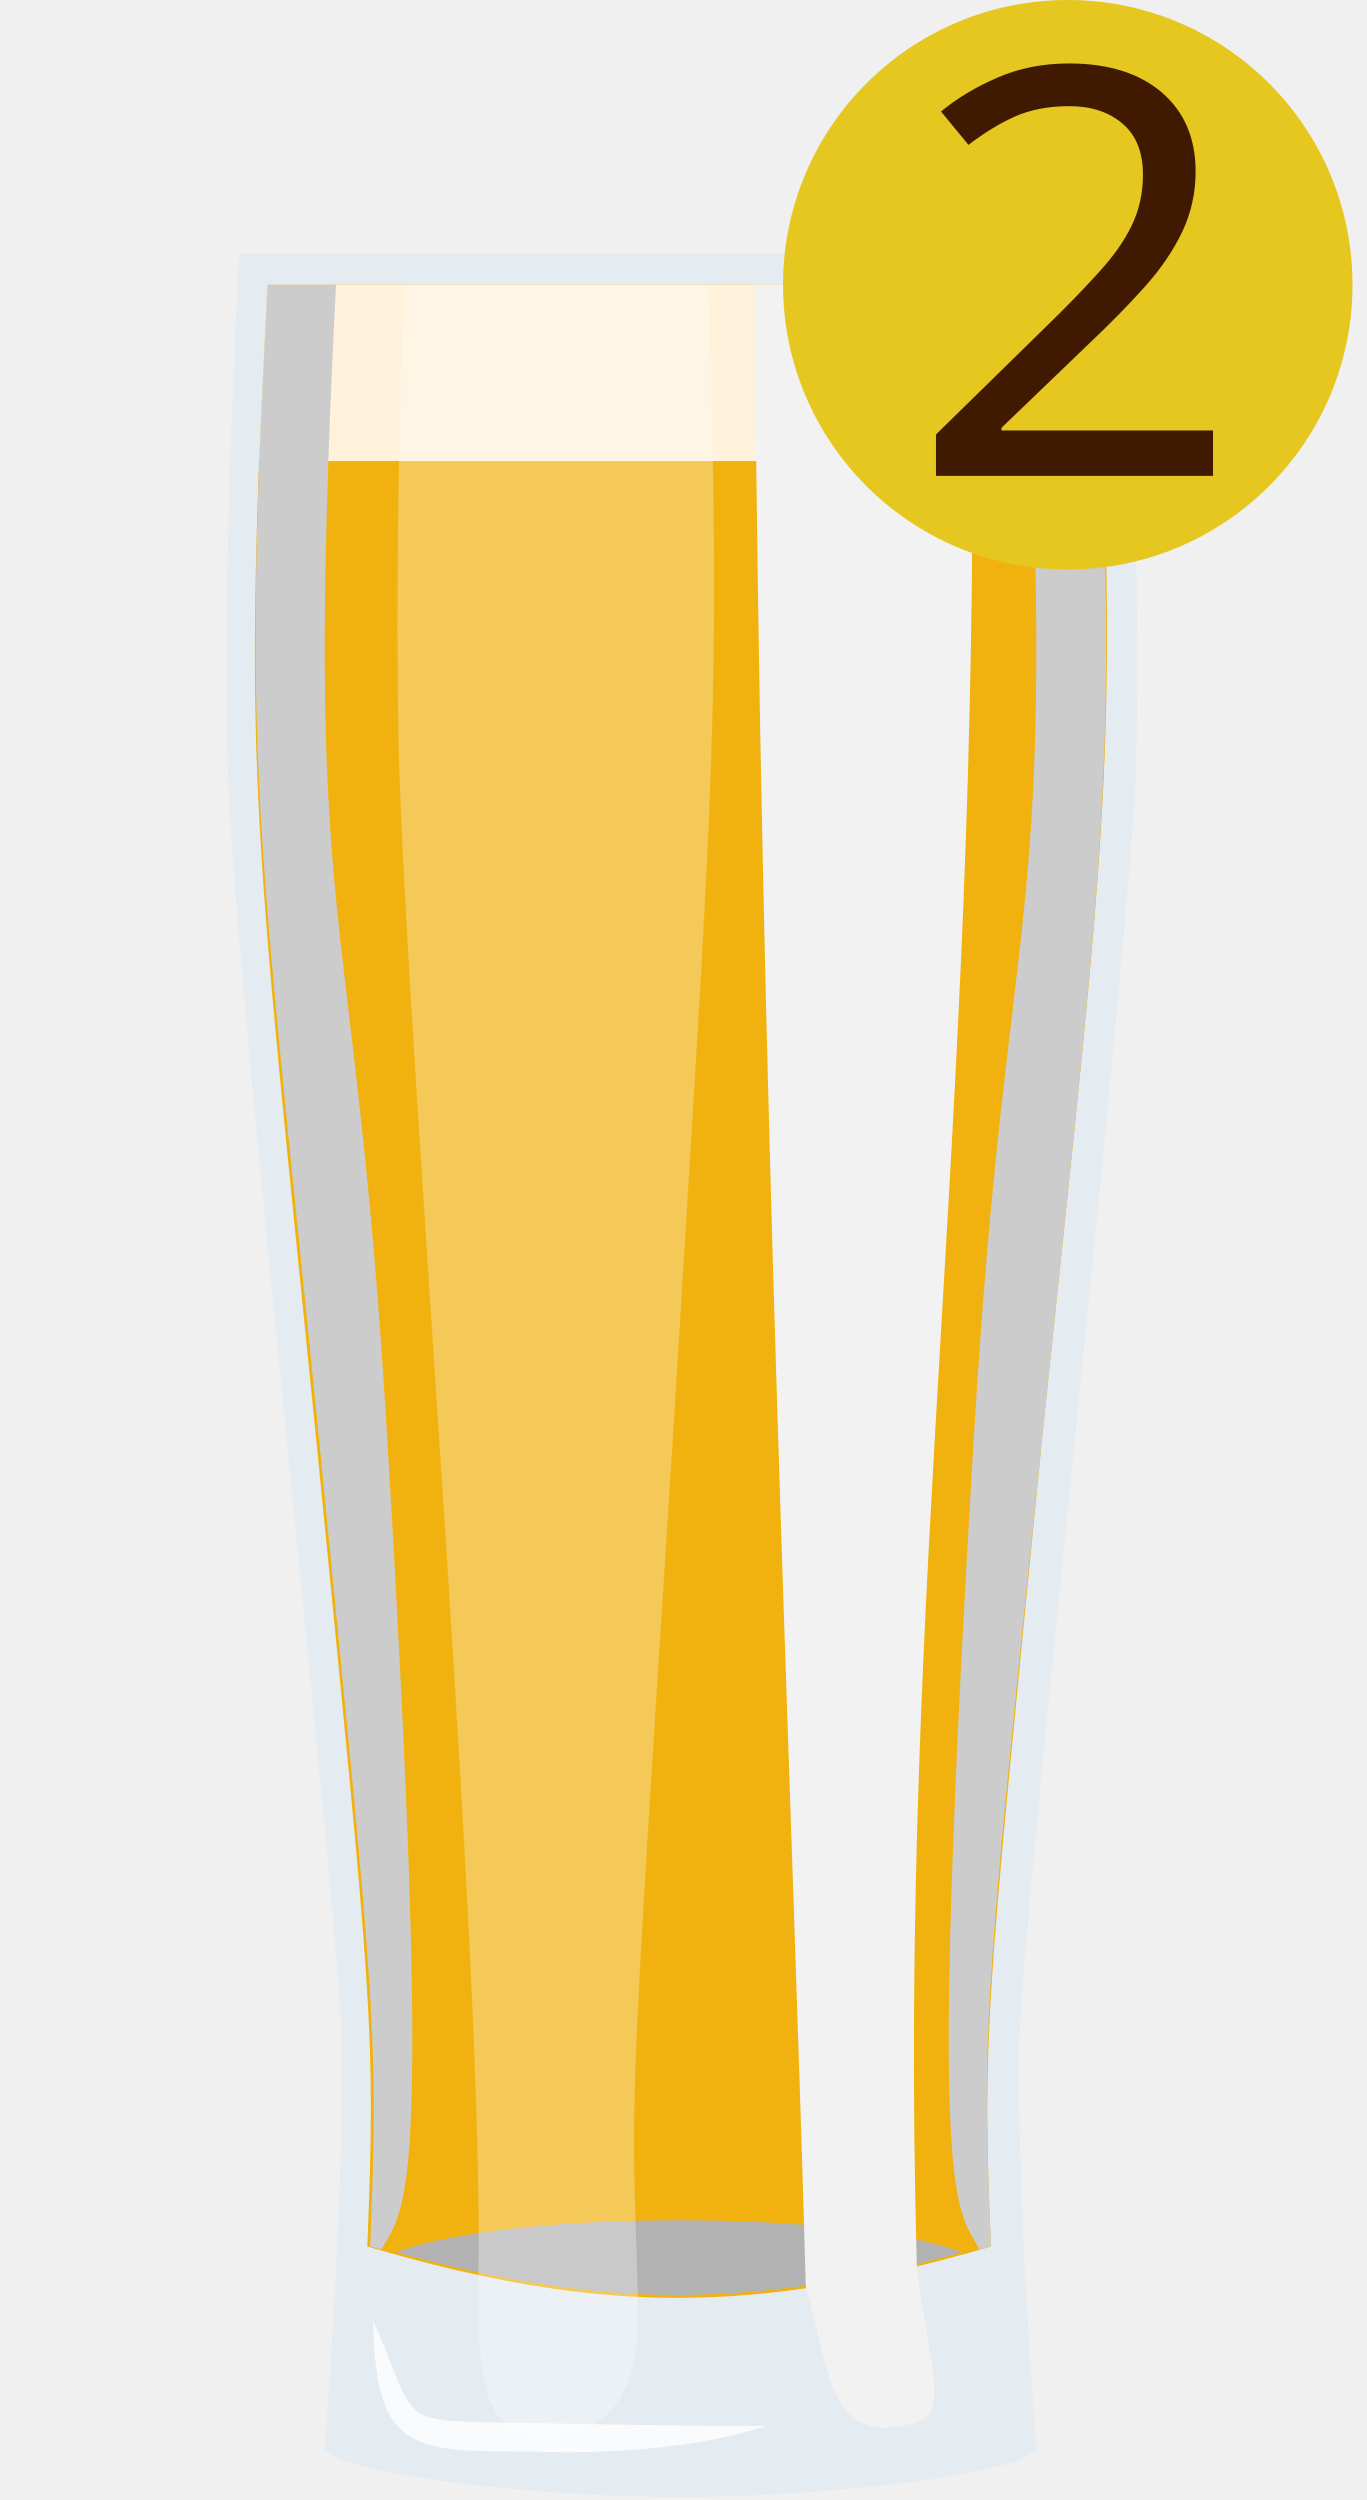
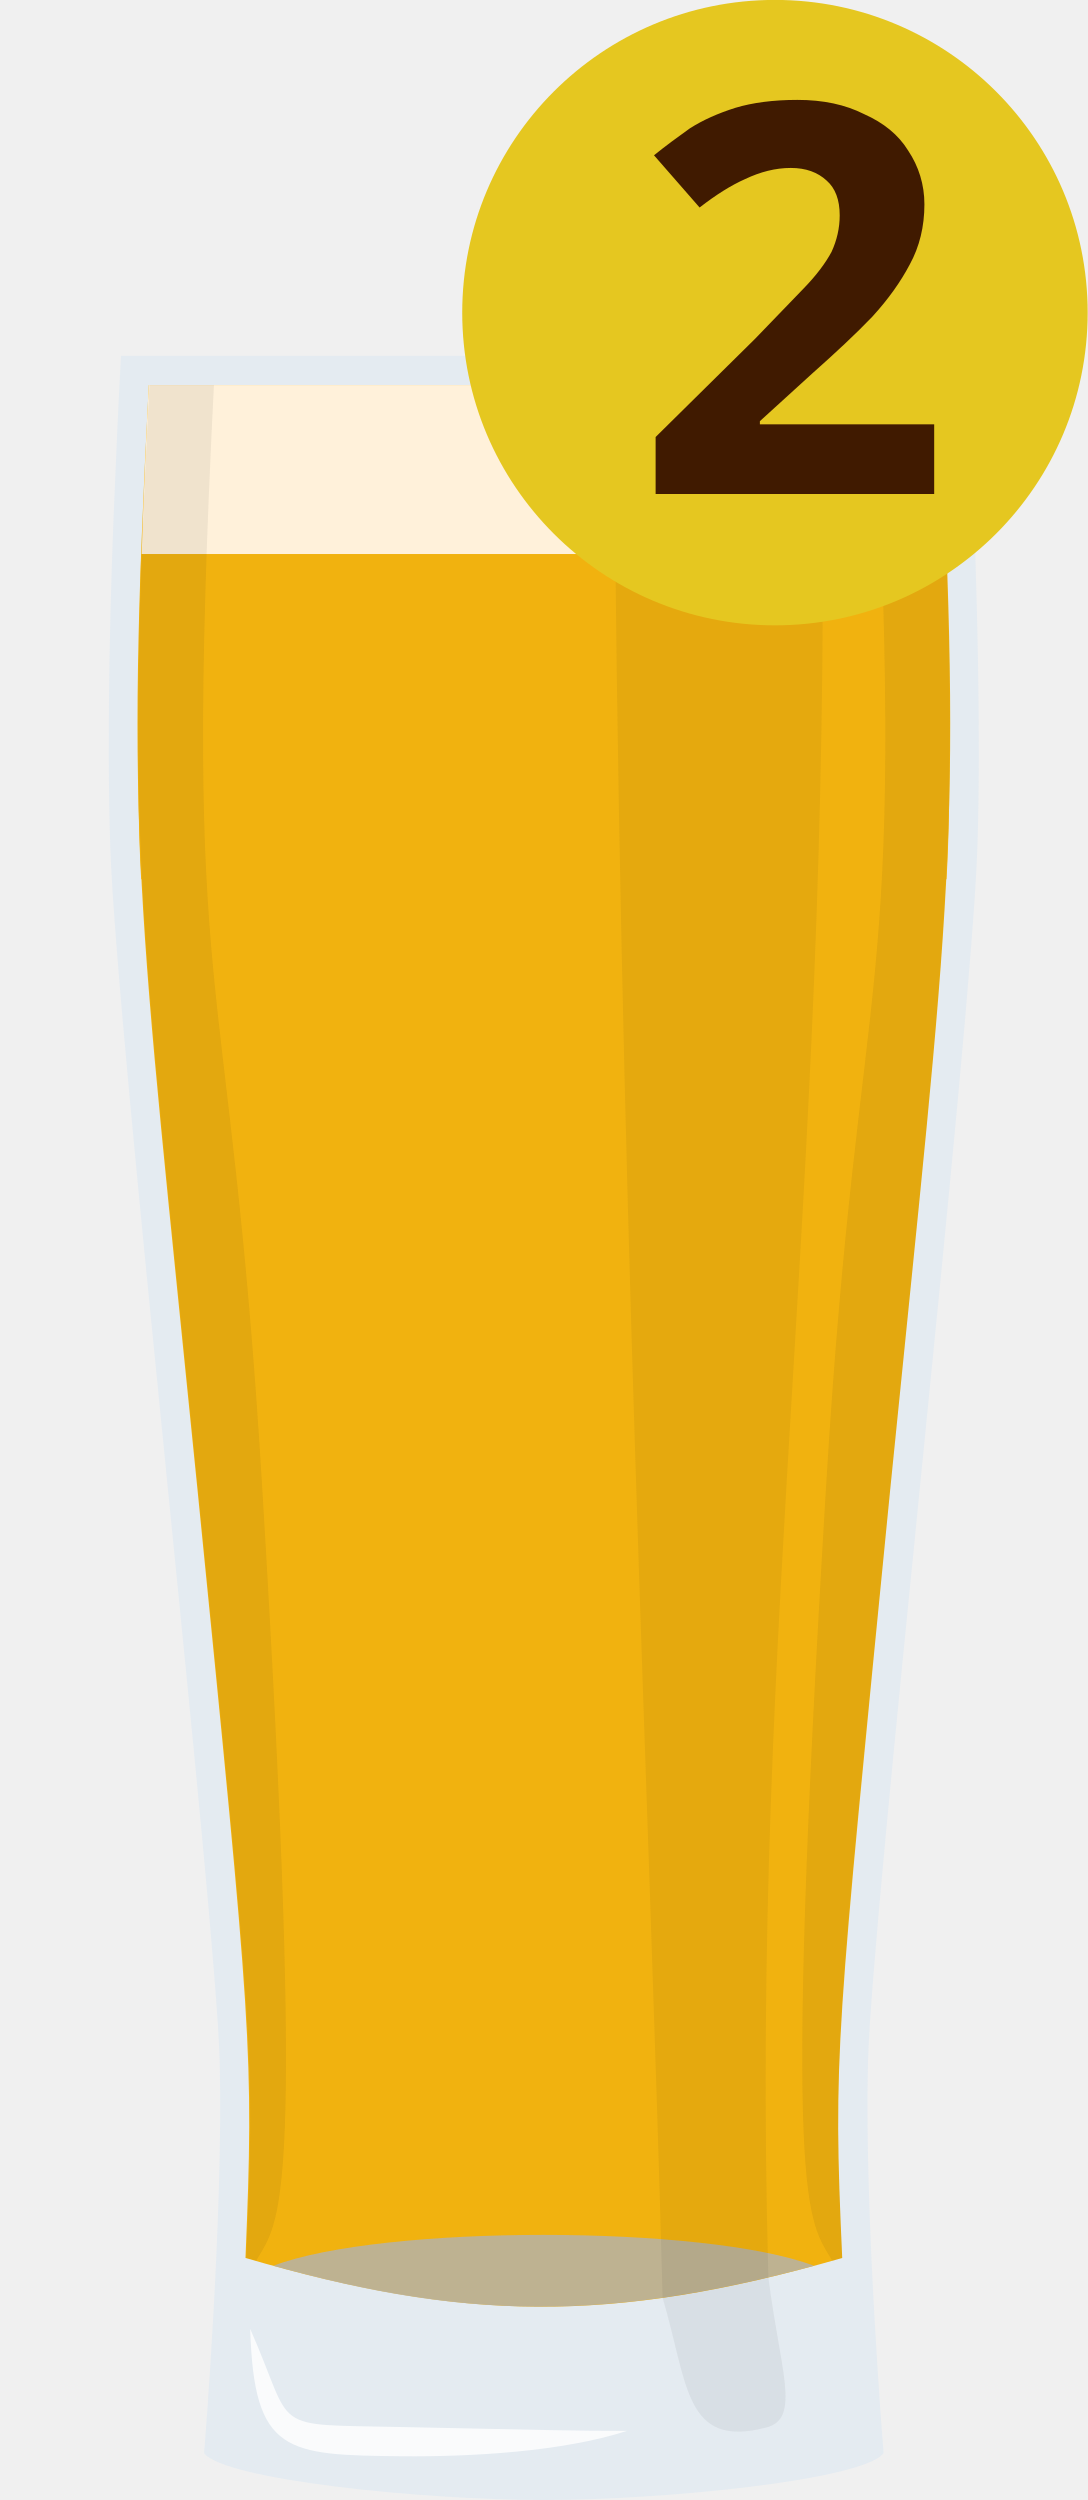
- <svg xmlns="http://www.w3.org/2000/svg" version="1.1" id="Layer_1" x="0px" y="0px" viewBox="0 0 48 87.8" style="enable-background:new 0 0 48 87.8;" xml:space="preserve">
-   <style type="text/css">
- 	.st0{fill:#E4EBF1;}
- 	.st1{fill:#F1B20F;}
- 	.st2{fill:#FFF1DA;}
- 	.st3{fill:#B2B2B2;}
- 	.st4{fill:#F2F2F2;}
- 	.st5{opacity:0.3;}
- 	.st6{fill:#FFFFFF;}
- 	.st7{fill:#CCCCCC;}
- 	.st8{opacity:0.8;fill:#FFFFFF;enable-background:new    ;}
- 	.st9{fill:none;}
- 	.st10{fill:#E5C720;}
- 	.st11{fill:#401A00;}
- 	.st12{font-family:'SegoeUI-Bold';}
- 	.st13{font-size:20px;}
- </style>
-   <g>
-     <g id="Layer_2_1_">
-       <g id="Layer_1-2">
-         <path class="st0" d="M35.8,71.7C35.7,77.3,36.4,86,36.4,86c-0.7,1-8,1.7-12.5,1.7S12.1,87,11.4,86c0,0,0.7-8.8,0.6-14.4     C11.8,66.1,8.2,34.1,8,27c-0.1-4.2,0-9.7,0.2-13.6c0.1-2.7,0.2-4.5,0.2-4.5h31.1c0,0,0.1,1.8,0.2,4.5c0.2,3.9,0.3,9.4,0.2,13.6     C39.6,34.1,36,66.1,35.8,71.7z" />
-         <path class="st1" d="M36.6,50.5c-2,20.3-2.1,20.9-1.8,28.4c-8.6,2.5-14,2.3-21.9,0c0.3-7.6,0.2-8.2-1.8-28.4     C8.9,28.6,8.5,26.9,9.4,10h29.1C39.3,26.8,38.9,28.5,36.6,50.5z" />
-         <path class="st2" d="M38.7,16.2H9.1c0.1-2.3,0.2-4.5,0.3-6.2h29.1C38.5,11.7,38.6,13.9,38.7,16.2z" />
-         <path class="st1" d="M38.7,28.2c-11.5-1.2-18-1.2-29.6,0c-0.2-3.1-0.1-7.8,0-12h29.6C38.8,20.4,38.9,25,38.7,28.2z" />
-         <path class="st3" d="M33.8,79.1c-7.7,2.1-12.9,1.9-19.9,0C17.9,77.6,29.8,77.6,33.8,79.1z" />
-         <g>
-           <path class="st4" d="M32.2,79.6c0.4,3.4,1.2,5.2-0.1,5.5c-3,0.8-2.9-1.6-3.8-4.8c-0.5-18-1.6-41.6-1.8-70.3h7.6      C34.6,39,31.5,54.6,32.2,79.6z" />
+ <svg xmlns="http://www.w3.org/2000/svg" viewBox="0 0 40 91.946" version="1.1" id="svg40" width="40" height="91.946">
+   <defs id="defs4">
+     <style id="style2">.cls-1{isolation:isolate;}.cls-2{fill:#e4ebf1;}.cls-3{fill:#c99628;}.cls-4{fill:#b2b2b2;}.cls-11,.cls-5{fill:#fff;}.cls-5{opacity:0.8;}.cls-6{fill:none;}.cls-7{fill:#fff1da;}.cls-8{mix-blend-mode:multiply;}.cls-9{fill:#f2f2f2;}.cls-10{opacity:0.3;}.cls-12{fill:#ccc;}.cls-13{fill:#432100;}</style>
+     <style id="style861">.cls-1{isolation:isolate;}.cls-2{fill:#e4ebf1;}.cls-3{fill:#f1b20f;}.cls-4{fill:#fff1da;}.cls-5{fill:#b2b2b2;}.cls-6{mix-blend-mode:multiply;}.cls-7{fill:#f2f2f2;}.cls-8{opacity:0.3;}.cls-11,.cls-9{fill:#fff;}.cls-10{fill:#ccc;}.cls-11{opacity:0.8;}.cls-12{fill:none;}.cls-13{fill:#674019;}</style>
+   </defs>
+   <g id="g899" class="cls-1" style="isolation:isolate" transform="matrix(0.6672772,0,0,0.6672772,4.003697,13.08746)">
+     <g data-name="Layer 2" id="Layer_2-7">
+       <g data-name="Layer 1" id="Layer_1-2-0">
+         <path id="path865" d="m 41.84,94.07 c -0.21,8.41 0.86,21.53 0.86,21.53 -1.1,1.46 -11.94,2.58 -18.72,2.58 -6.78,0 -17.62,-1.12 -18.73,-2.58 0,0 1.07,-13.12 0.86,-21.53 C 5.9,85.66 0.44,37.71 0.08,27.12 -0.13,20.88 0.08,12.56 0.35,6.79 0.51,2.78 0.67,0 0.67,0 h 46.61 c 0,0 0.16,2.77 0.32,6.78 0.24,5.77 0.48,14.09 0.27,20.34 -0.36,10.59 -5.82,58.54 -6.03,66.95 z" class="cls-2" style="fill:#e4ebf1" />
+         <path id="path867" d="m 43.08,62.34 c -3,30.49 -3.17,31.28 -2.66,42.5 -12.86,3.7 -21,3.46 -32.89,0 C 8,93.45 7.88,92.52 4.87,62.35 1.57,29.44 0.9,26.93 2.2,1.61 h 43.55 c 1.3,25.24 0.64,27.74 -2.67,60.73 z" class="cls-3" style="fill:#f1b20f" />
+         <path id="path869" d="M 46.14,10.93 H 1.81 C 1.92,7.46 2.07,4.2 2.2,1.61 h 43.55 c 0.13,2.6 0.25,5.87 0.39,9.32 z" class="cls-4" style="fill:#fff1da" />
+         <path id="path871" d="m 46.17,28.85 c -17.29,-1.87 -27,-1.87 -44.39,0 -0.27,-4.7 -0.17,-11.63 0,-17.92 h 44.36 c 0.2,6.27 0.3,13.19 0.03,17.92 z" class="cls-3" style="fill:#f1b20f" />
+         <path id="path873" d="m 38.86,105.27 c -11.52,3.11 -19.38,2.9 -29.79,0 5.93,-2.27 23.82,-2.27 29.79,0 z" class="cls-5" style="fill:#b2b2b2" />
+         <g id="g877" class="cls-6" style="mix-blend-mode:multiply">
+           <path id="path875" d="m 36.35,105.9 c 0.63,5.07 1.82,7.78 -0.1,8.28 -4.55,1.2 -4.32,-2.4 -5.73,-7.15 C 29.82,80.09 28.07,44.67 27.84,1.64 h 11.42 c 0.81,43.44 -3.95,66.89 -2.91,104.26 z" class="cls-7" style="fill:#f2f2f2" />
        </g>
-         <g class="st5">
-           <path class="st6" d="M23.6,51c-1.6,24.9-1.4,22.2-1.2,29.6c0.1,3.6-0.9,4.9-3.5,4.9c-1.6,0-2.2-1.3-2.1-5.6      c0.2-11.2-2.5-42.6-2.8-53.6c-0.1-5.1,0-12.2,0.2-16.3h10.7C25.3,25.4,25.1,26.5,23.6,51z" />
+         <g id="g881" class="cls-8" style="opacity:0.3">
+           <path id="path879" d="m 23.5,63.05 c -2.38,37.39 -2.07,33.29 -1.83,44.42 0.11,5.33 -1.38,7.31 -5.18,7.31 -2.41,0 -3.33,-2 -3.21,-8.46 C 13.56,89.56 9.51,42.54 9.13,26 9,18.35 9.2,7.77 9.38,1.61 h 16.11 c 0.63,23.16 0.35,24.71 -1.99,61.44 z" class="cls-9" style="fill:#ffffff" />
        </g>
-         <g>
-           <path class="st7" d="M38.4,10h-2.4c1.2,23.7-0.6,20.3-1.8,40.5c-1.6,26.8-0.7,26.9,0.2,28.5l0.4-0.1c-0.3-7.5-0.3-8.1,1.8-28.4      C38.9,28.4,39.3,26.8,38.4,10z" />
+         <g id="g885" class="cls-6" style="mix-blend-mode:multiply">
+           <path id="path883" d="M 45.75,1.61 H 42.19 C 44,37.14 41.36,32 39.53,62.34 c -2.42,40.09 -1,40.34 0.34,42.65 l 0.55,-0.15 C 39.91,93.58 40.04,92.77 43.08,62.34 46.4,29.25 47,26.82 45.75,1.61 Z" class="cls-10" style="fill:#cccccc" />
        </g>
-         <g>
-           <path class="st7" d="M9.4,10h2.4c-1.2,23.7,0.6,20.3,1.8,40.5c1.6,26.8,0.7,26.9-0.2,28.5l-0.4-0.1c0.3-7.5,0.2-8.1-1.8-28.4      C9,28.4,8.5,26.8,9.4,10z" />
+         <g id="g889" class="cls-6" style="mix-blend-mode:multiply">
+           <path id="path887" d="M 2.24,1.61 H 5.79 C 4,37.14 6.62,32 8.45,62.34 c 2.42,40.09 1,40.34 -0.33,42.65 L 7.57,104.84 C 8.07,93.58 7.94,92.77 4.9,62.34 1.59,29.25 0.94,26.82 2.24,1.61 Z" class="cls-10" style="fill:#cccccc" />
        </g>
-         <path class="st8" d="M13.1,81.5c1.7,3.8,0.6,3.5,5.6,3.6c5.5,0.1,6.3,0.1,8.2,0.1c-2.4,0.8-5.7,1-8.2,0.9     C14.4,86.1,13.2,86.1,13.1,81.5z" />
-         <line class="st9" x1="9.1" y1="16.2" x2="9.1" y2="16.2" />
+         <path id="path891" d="m 7.79,108.75 c 2.54,5.75 0.85,5.24 8.43,5.41 8.17,0.17 9.39,0.21 12.34,0.21 C 25,115.52 20,115.8 16.2,115.77 9.76,115.7 8,115.65 7.79,108.75 Z" class="cls-11" style="opacity:0.8;fill:#ffffff" />
+         <line id="line893" y2="10.93" x2="1.78" y1="10.93" x1="1.81" class="cls-12" style="fill:none" />
      </g>
    </g>
  </g>
-   <circle id="path1269-7" class="st10" cx="37.5" cy="10" r="10" />
-   <text transform="matrix(1.0293 0 0 1 31.8901 16.7128)" class="st11 st12 st13">2</text>
+   <g transform="matrix(3.779528,0,0,3.779528,-464.9805,-793.0991)" id="g1728">
+     <circle r="3.043" cy="212.883" cx="130.567" class="st4" id="path1269-7_1_" style="fill:#e5c720;stroke-width:0.304" />
+     <text y="217.771" x="127.333" id="text1539" class="st5 st2 st3" transform="scale(1.014544,0.9856643)" style="font-style:normal;font-variant:normal;font-weight:bold;font-stretch:normal;font-size:5.369px;font-family:'Segoe UI';-inkscape-font-specification:'Segoe UI Bold';fill:#401a00;stroke-width:0.268">2</text>
+   </g>
</svg>
